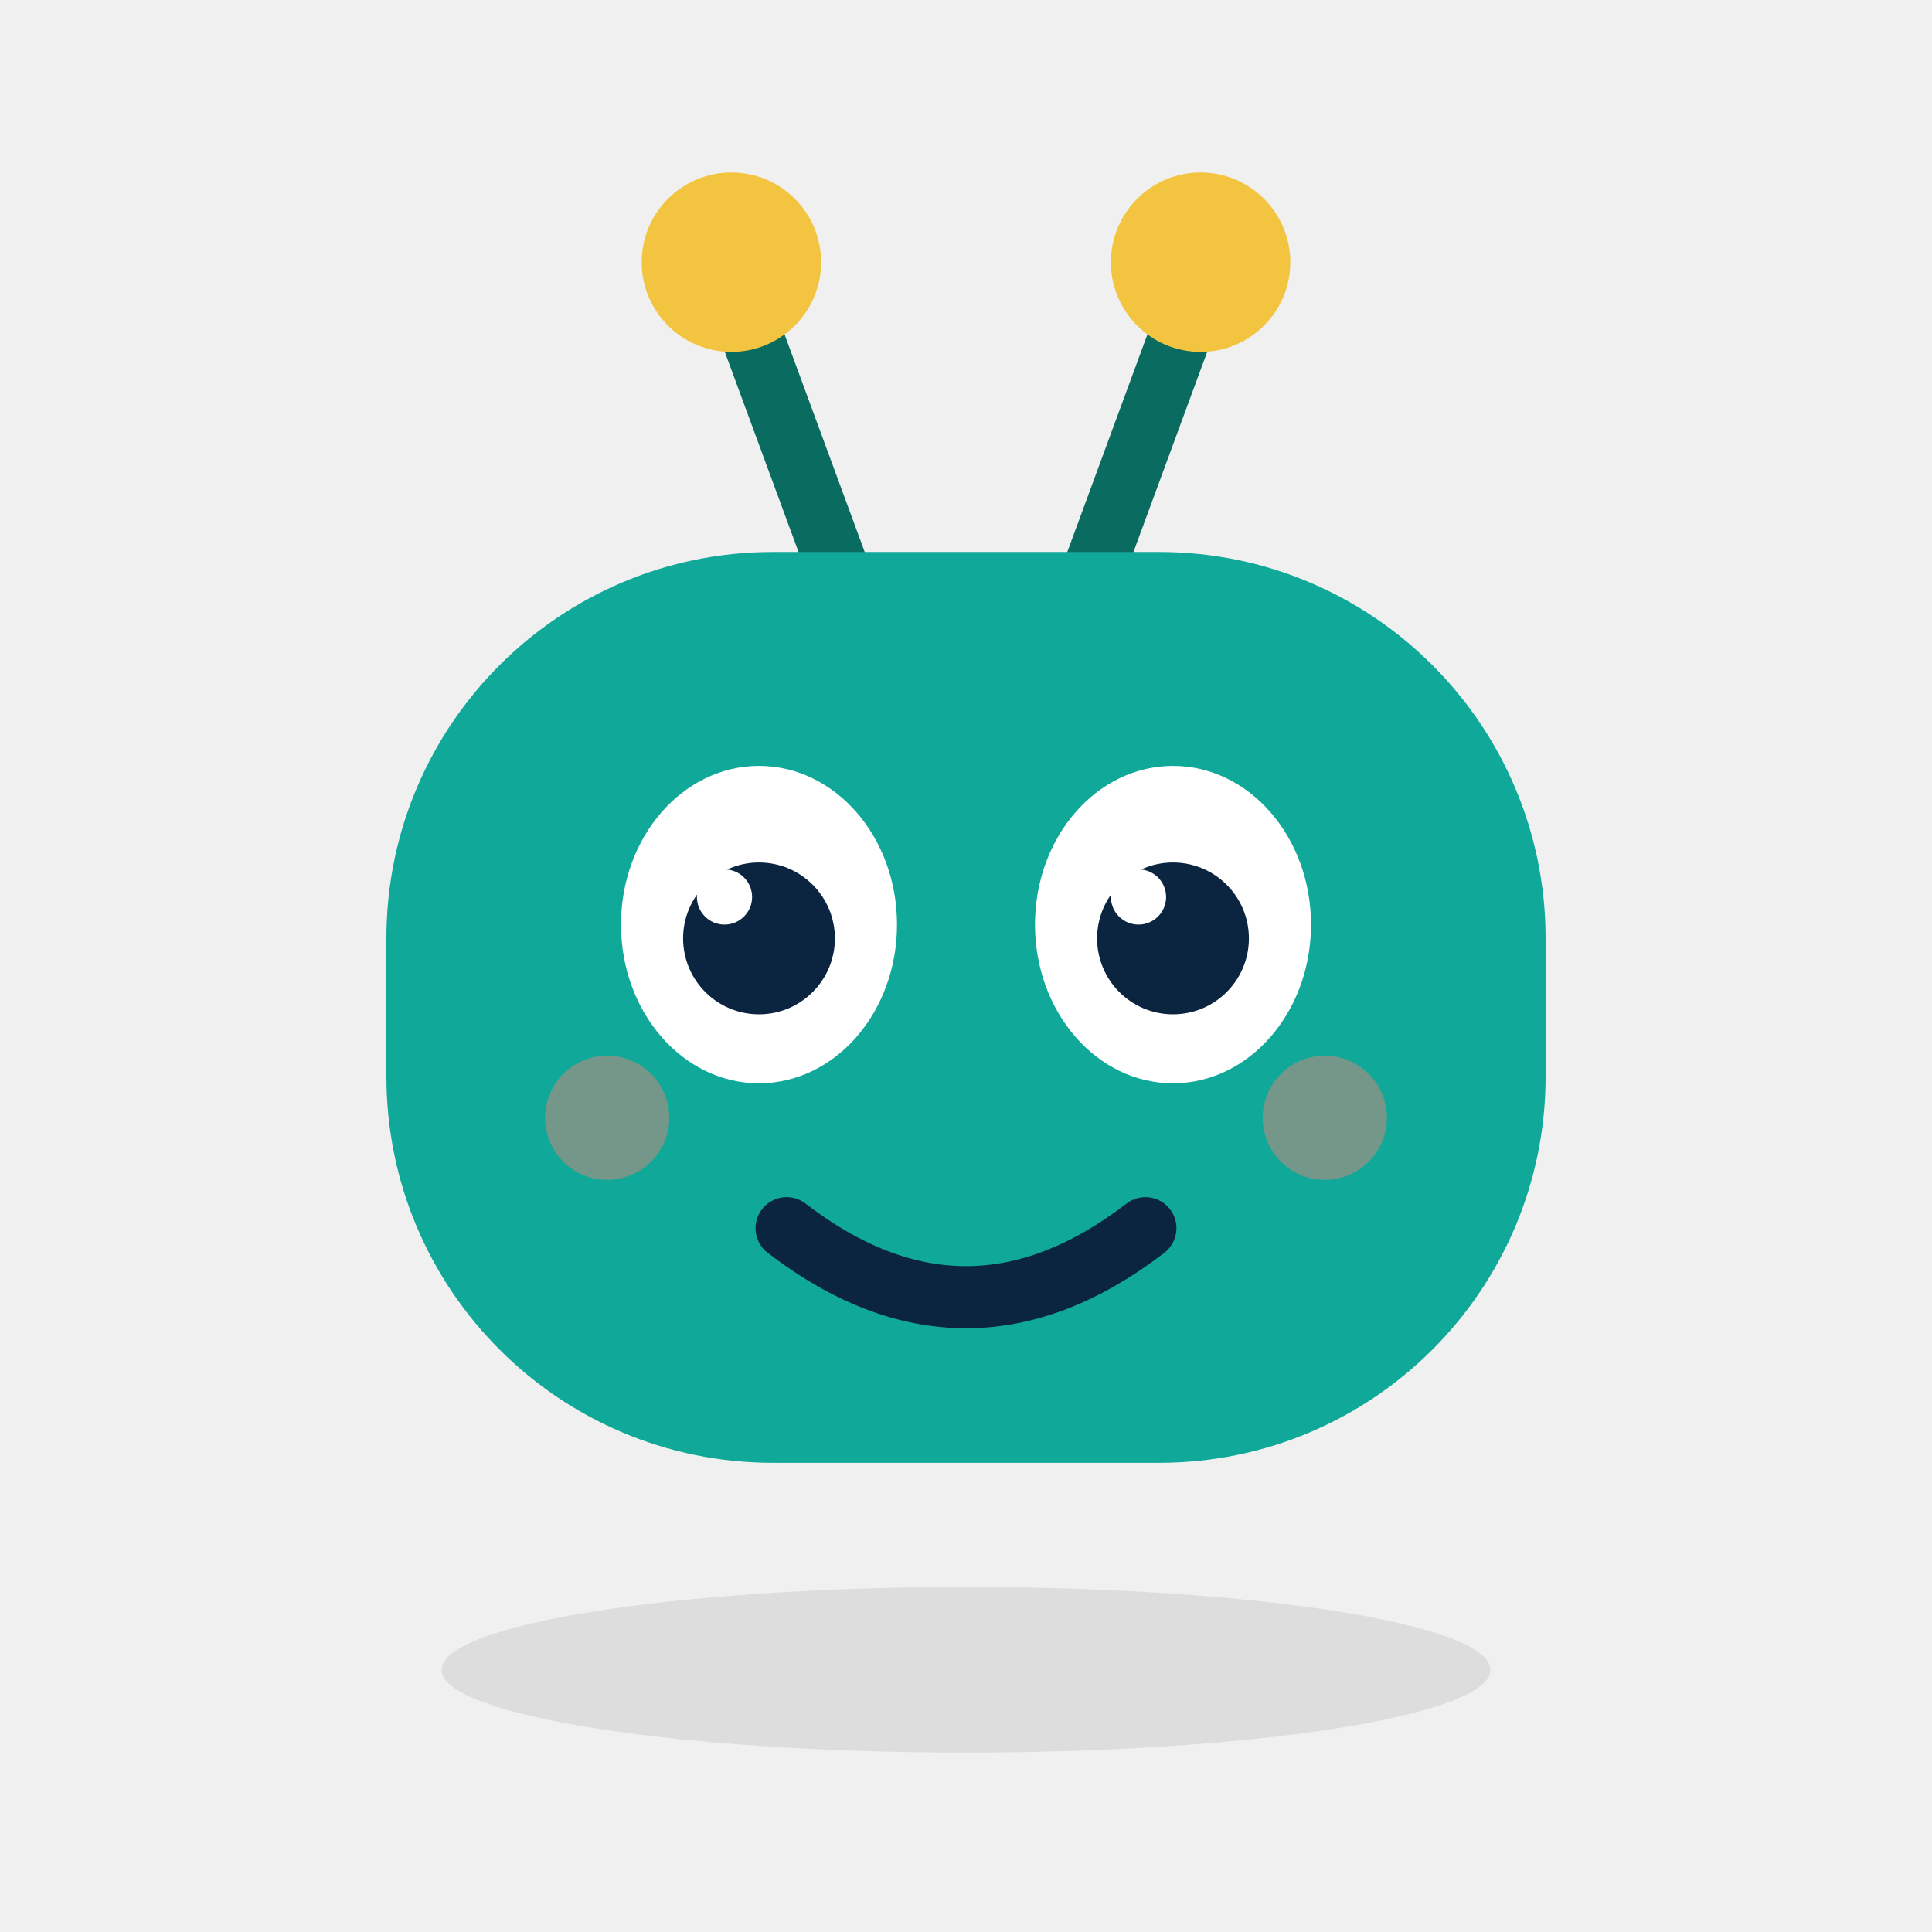
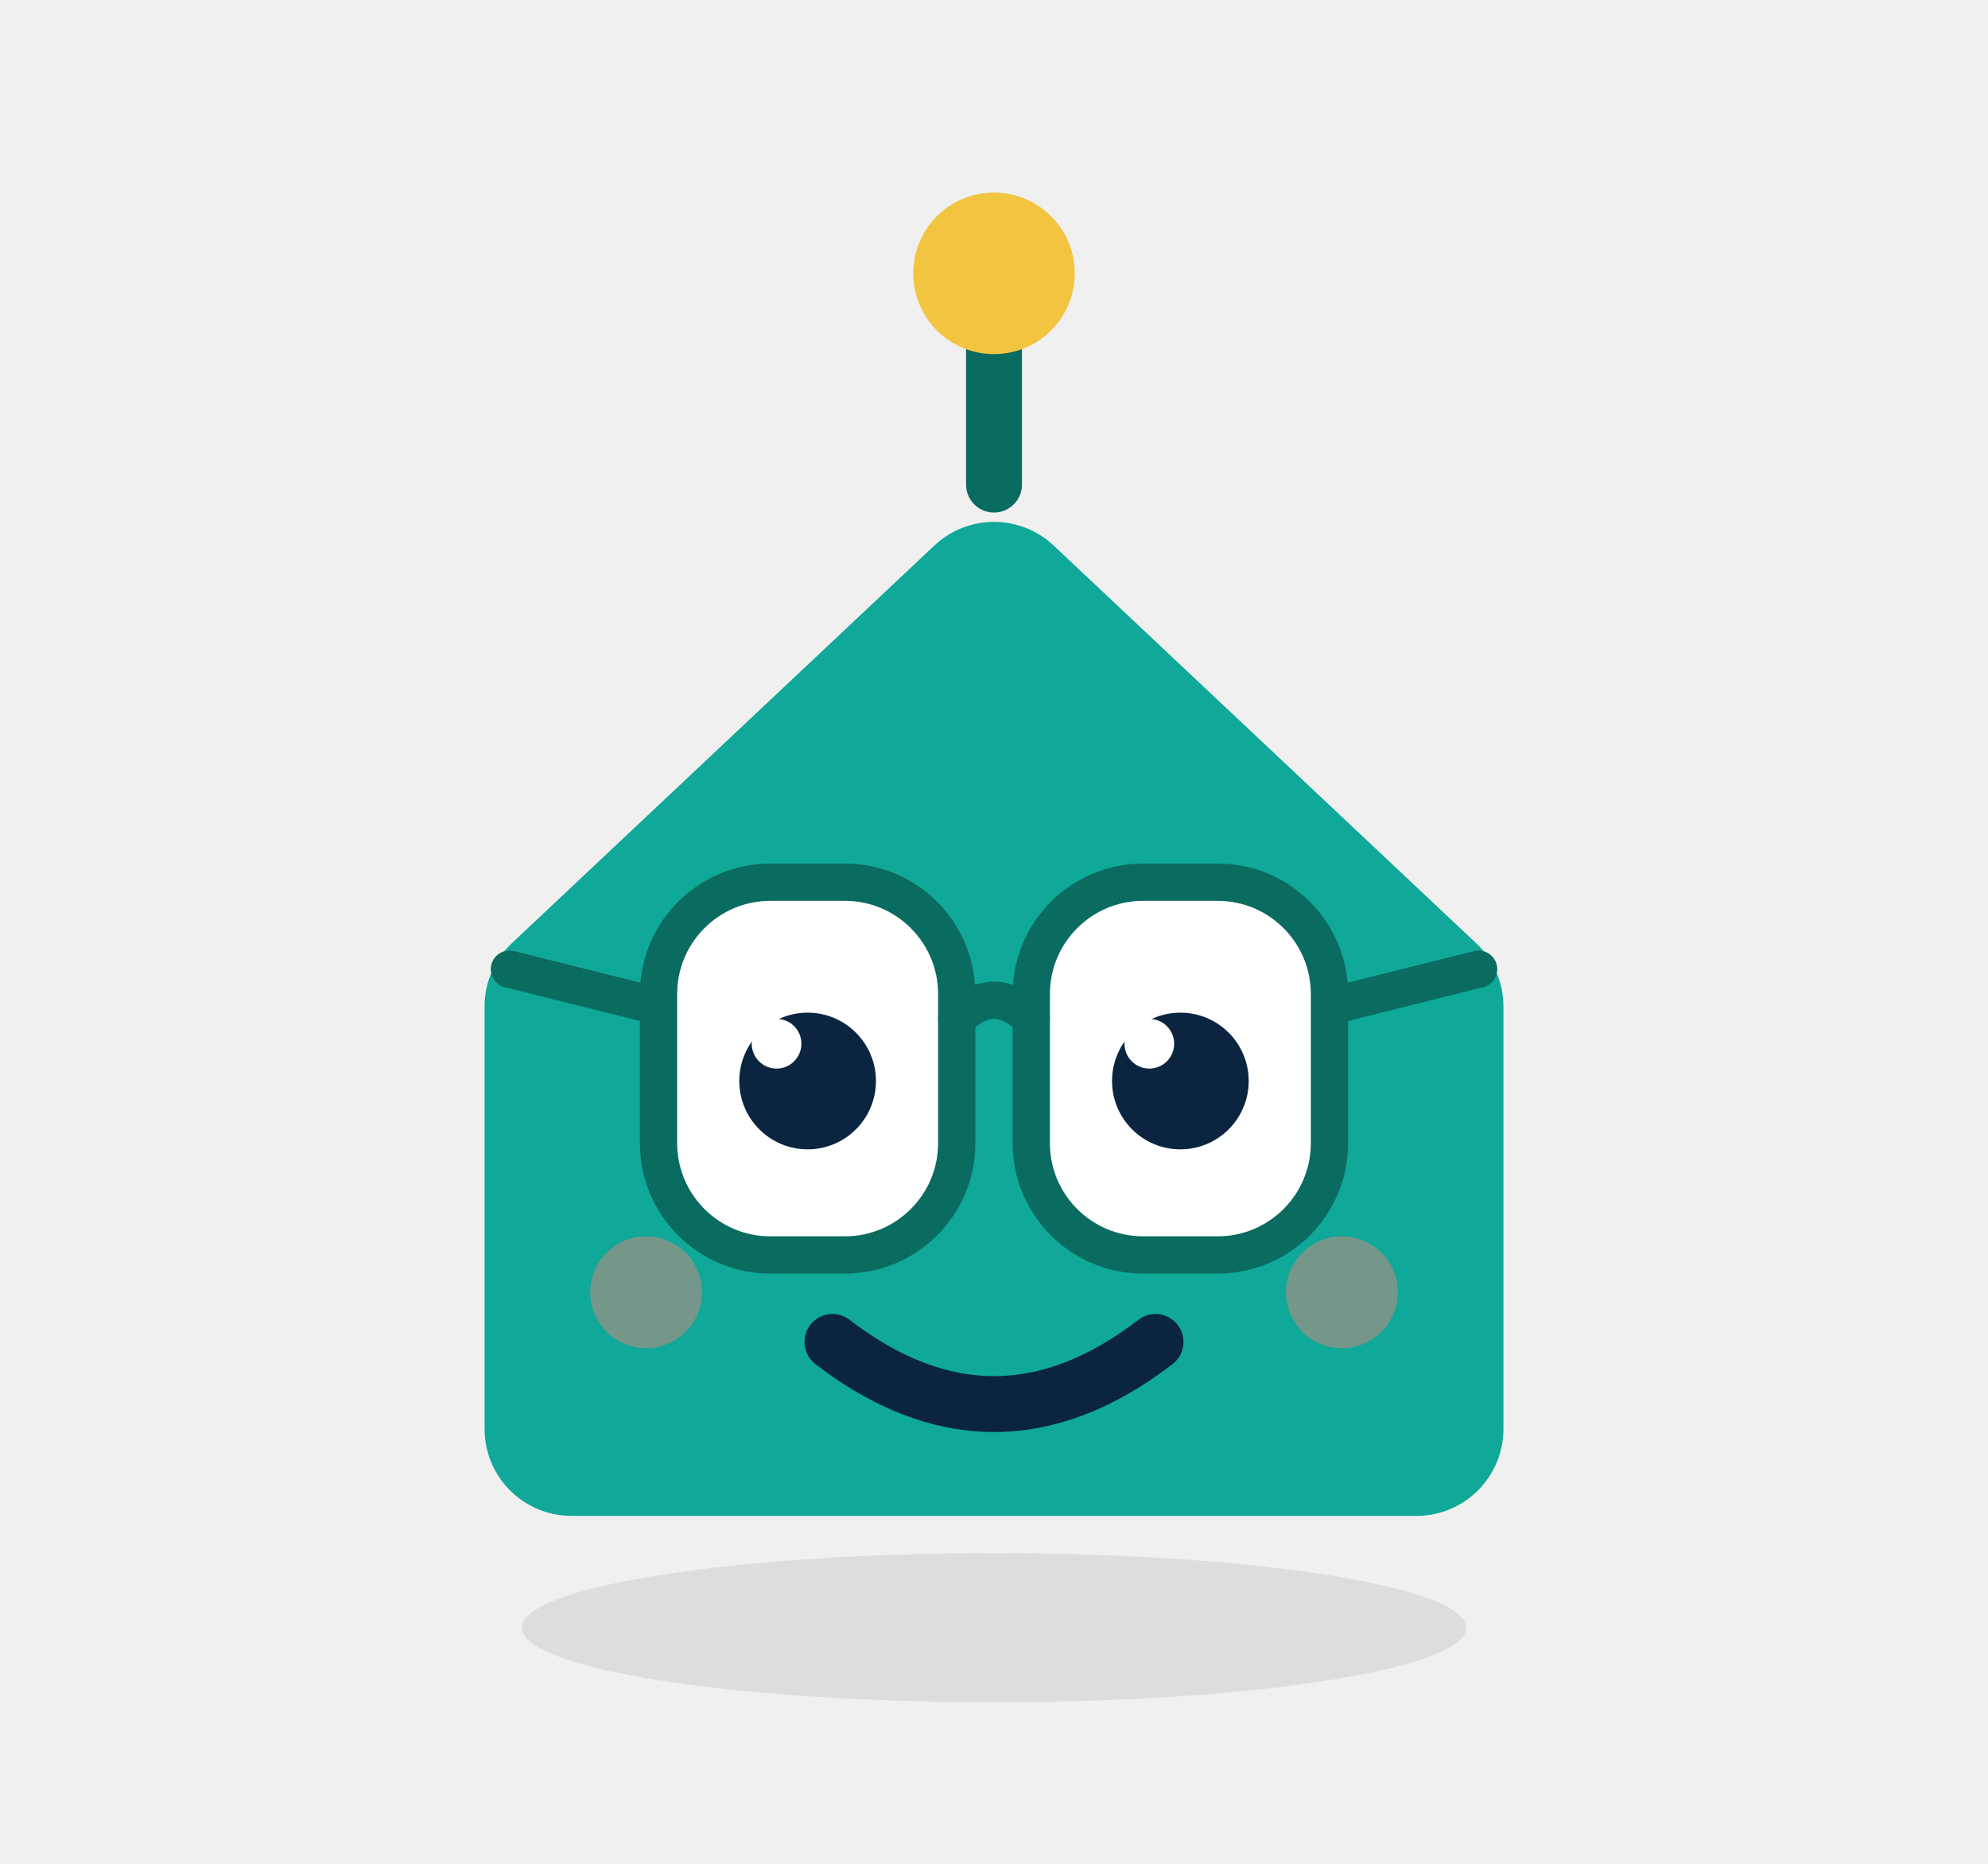
- <svg xmlns="http://www.w3.org/2000/svg" viewBox="490 25 140 140">
+ <svg xmlns="http://www.w3.org/2000/svg" viewBox="40 15 160 150">
+   <style>
+     @keyframes a1-wiggle{0%,70%,100%{transform:rotate(0deg)}8%{transform:rotate(9deg)}20%{transform:rotate(-7deg)}32%{transform:rotate(4deg)}44%{transform:rotate(-2deg)}56%{transform:rotate(1deg)}}
+     .antenna{transform-box:fill-box;transform-origin:50% 100%;animation:a1-wiggle 3.4s ease-in-out infinite}
+     @keyframes a1-blink{0%,91%,100%{transform:scaleY(1)}94%{transform:scaleY(0.08)}97%{transform:scaleY(1)}}
+     .blink{transform-box:fill-box;transform-origin:center;animation:a1-blink 4.2s linear infinite}
+     @media (prefers-reduced-motion: reduce){.antenna,.blink{animation:none}}
+   </style>
  <g>
-     <ellipse cx="560" cy="146" rx="38" ry="6" fill="#000000" fill-opacity="0.08" />
-     <path d="M551 67 L544 48 M569 67 L576 48" stroke="#0A6B60" stroke-width="4.5" stroke-linecap="round" fill="none" />
-     <circle cx="543" cy="44" r="6.5" fill="#F2C440" />
-     <circle cx="577" cy="44" r="6.5" fill="#F2C440" />
-     <rect x="518" y="65" width="84" height="66" rx="28" fill="#0FA899" />
-     <ellipse cx="545" cy="92" rx="10" ry="11.5" fill="#FFFFFF" />
-     <circle cx="545" cy="93" r="5.5" fill="#0B2540" />
-     <circle cx="542.5" cy="90" r="2" fill="#FFFFFF" />
-     <ellipse cx="575" cy="92" rx="10" ry="11.5" fill="#FFFFFF" />
-     <circle cx="575" cy="93" r="5.5" fill="#0B2540" />
-     <circle cx="572.5" cy="90" r="2" fill="#FFFFFF" />
-     <circle cx="534" cy="106" r="4.5" fill="#FF8073" fill-opacity="0.42" />
-     <circle cx="586" cy="106" r="4.5" fill="#FF8073" fill-opacity="0.42" />
-     <path d="M547 114 Q560 124 573 114" stroke="#0B2540" stroke-width="4.5" stroke-linecap="round" fill="none" />
+     <ellipse cx="120" cy="146" rx="38" ry="6" fill="#000000" fill-opacity="0.08" />
+     <g class="antenna">
+       <path d="M120 54 L120 42" stroke="#0A6B60" stroke-width="4.5" stroke-linecap="round" fill="none" />
+       <circle cx="120" cy="37" r="6.5" fill="#F2C440" />
+     </g>
+     <path d="M86 96 L120 64 L154 96 L154 130 L86 130 Z" fill="#0FA899" stroke="#0FA899" stroke-width="14" stroke-linejoin="round" />
+     <path d="M81 93 L93 96 M147 96 L159 93" stroke="#0A6B60" stroke-width="3" stroke-linecap="round" fill="none" />
+     <rect x="93" y="86" width="24" height="30" rx="9" fill="#FFFFFF" stroke="#0A6B60" stroke-width="3" />
+     <rect x="123" y="86" width="24" height="30" rx="9" fill="#FFFFFF" stroke="#0A6B60" stroke-width="3" />
+     <path d="M117 97 Q120 94 123 97" stroke="#0A6B60" stroke-width="3" stroke-linecap="round" fill="none" />
+     <g class="blink">
+       <circle cx="105" cy="102" r="5.5" fill="#0B2540" />
+       <circle cx="102.5" cy="99" r="2" fill="#FFFFFF" />
+     </g>
+     <g class="blink">
+       <circle cx="135" cy="102" r="5.5" fill="#0B2540" />
+       <circle cx="132.5" cy="99" r="2" fill="#FFFFFF" />
+     </g>
+     <circle cx="92" cy="119" r="4.5" fill="#FF8073" fill-opacity="0.42" />
+     <circle cx="148" cy="119" r="4.5" fill="#FF8073" fill-opacity="0.42" />
+     <path d="M107 123 Q120 133 133 123" stroke="#0B2540" stroke-width="4.5" stroke-linecap="round" fill="none" />
  </g>
</svg>
